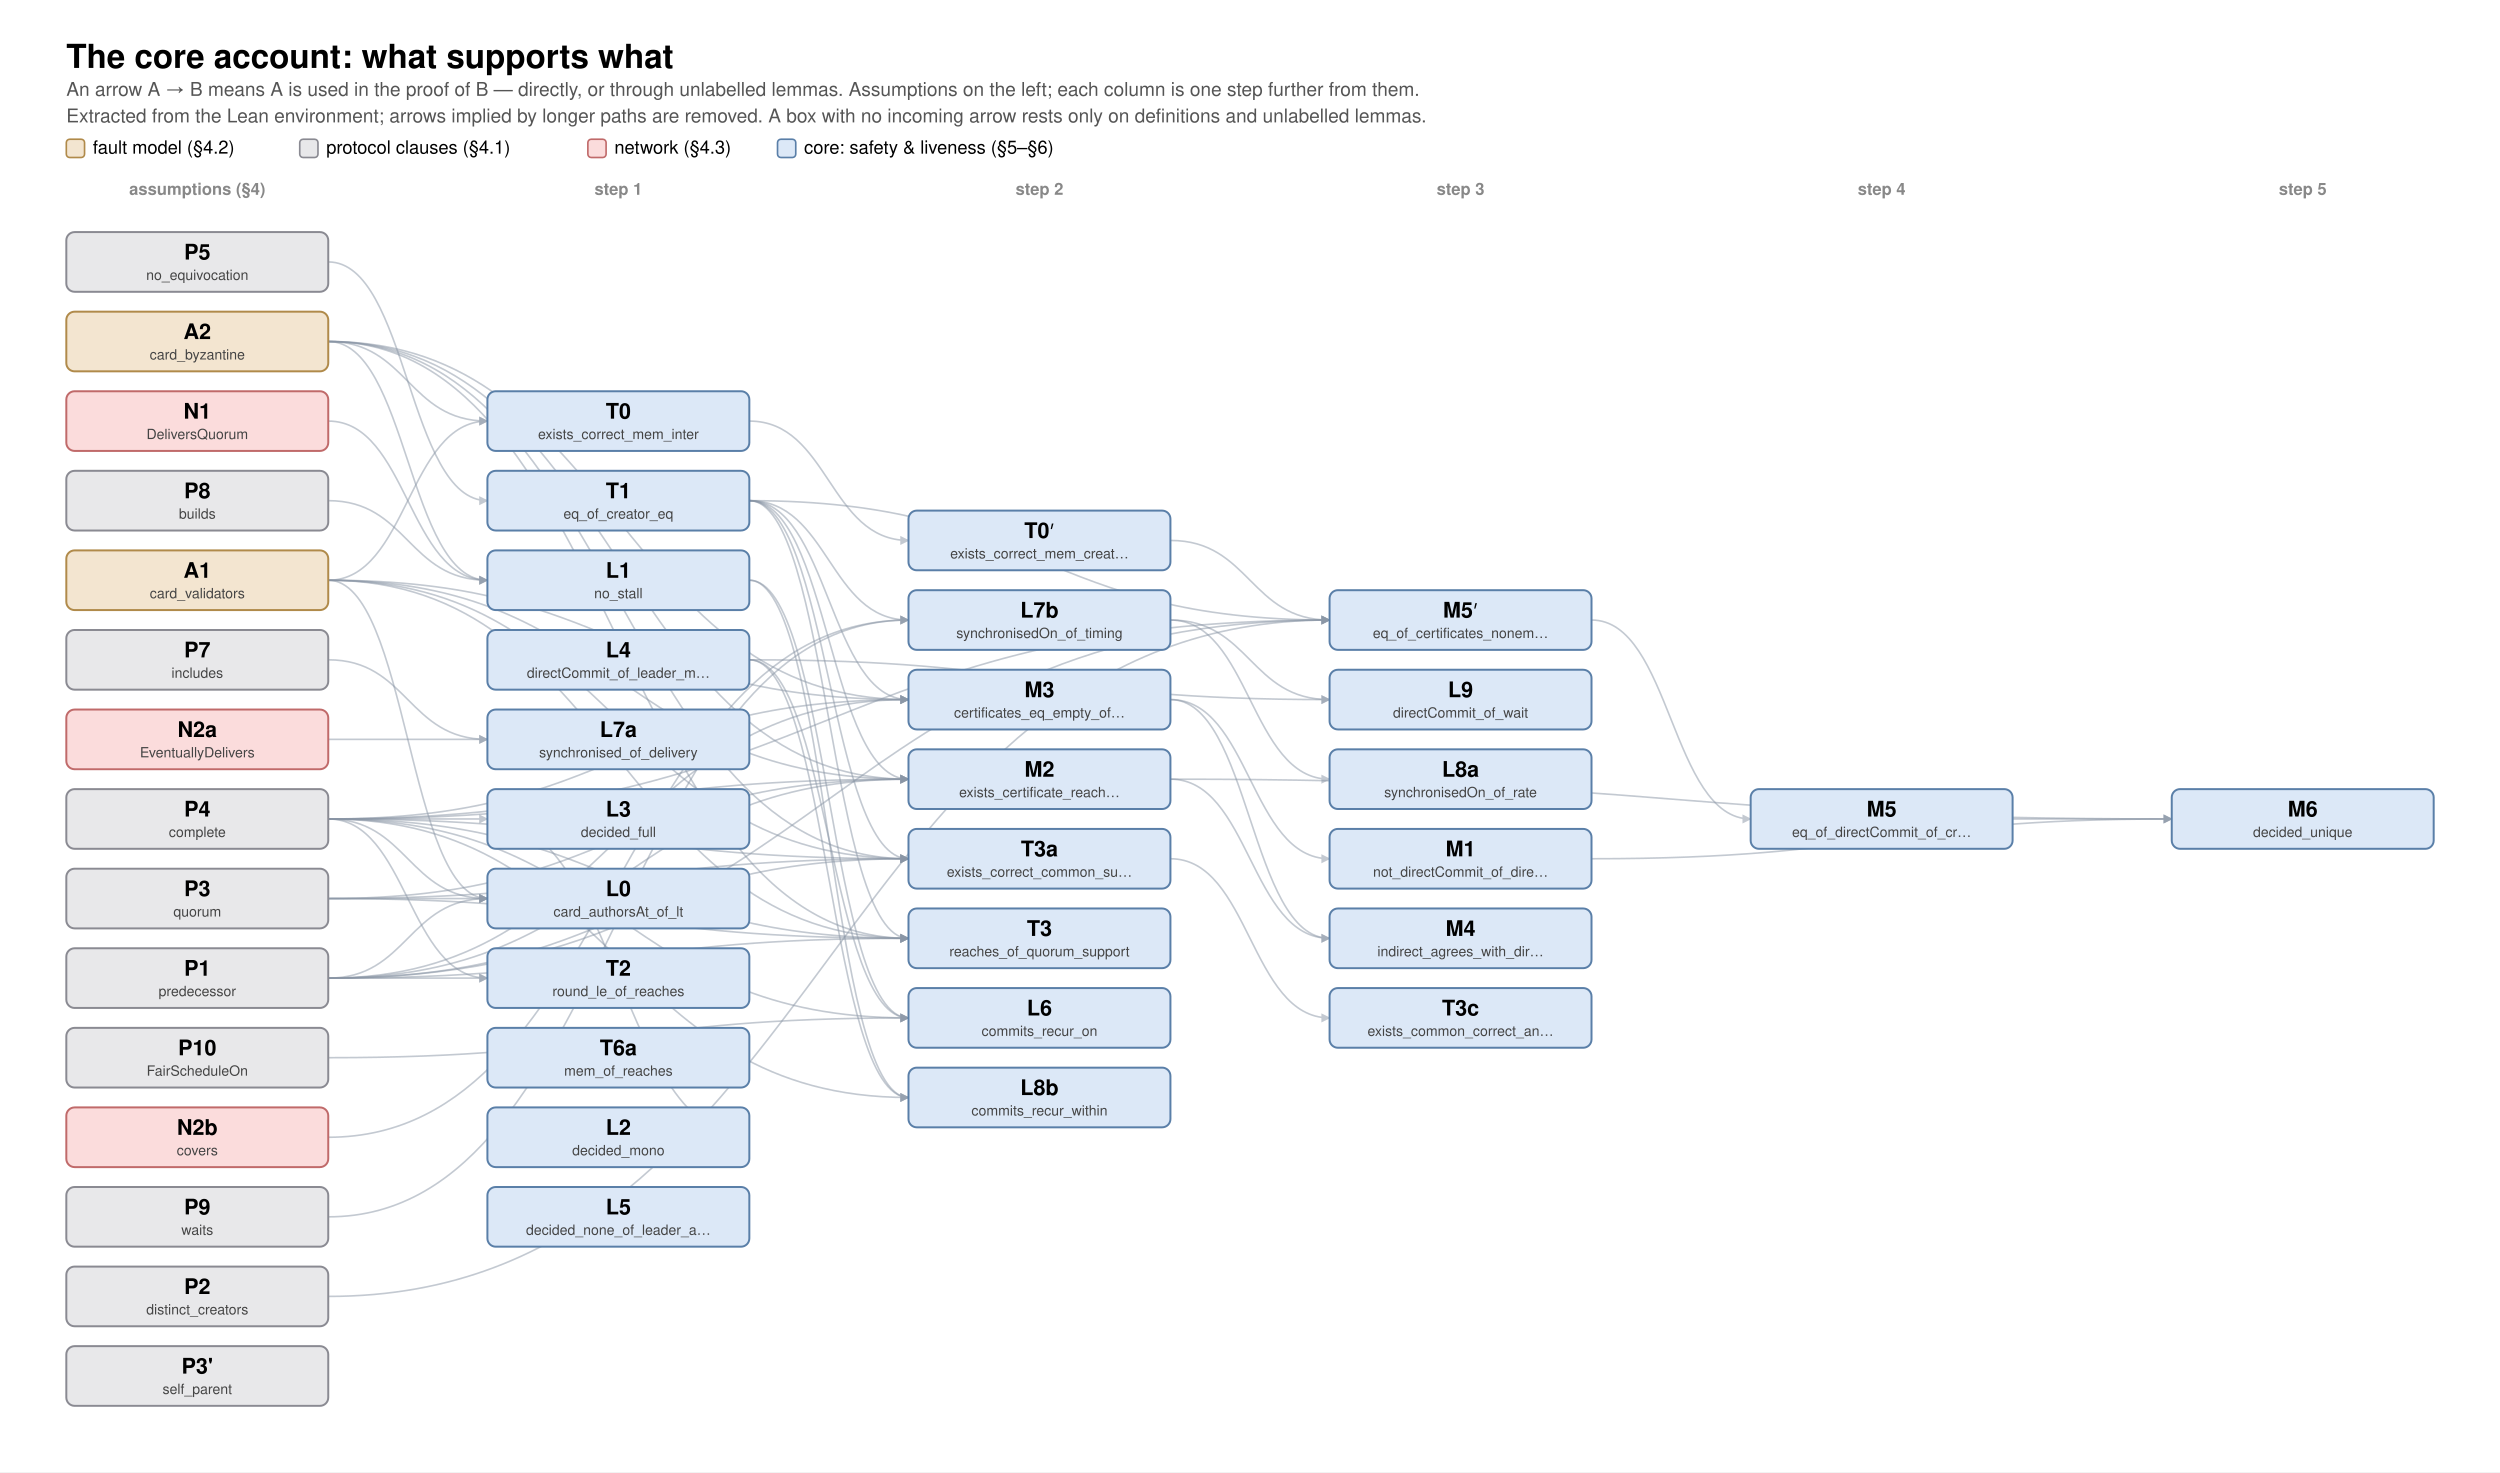
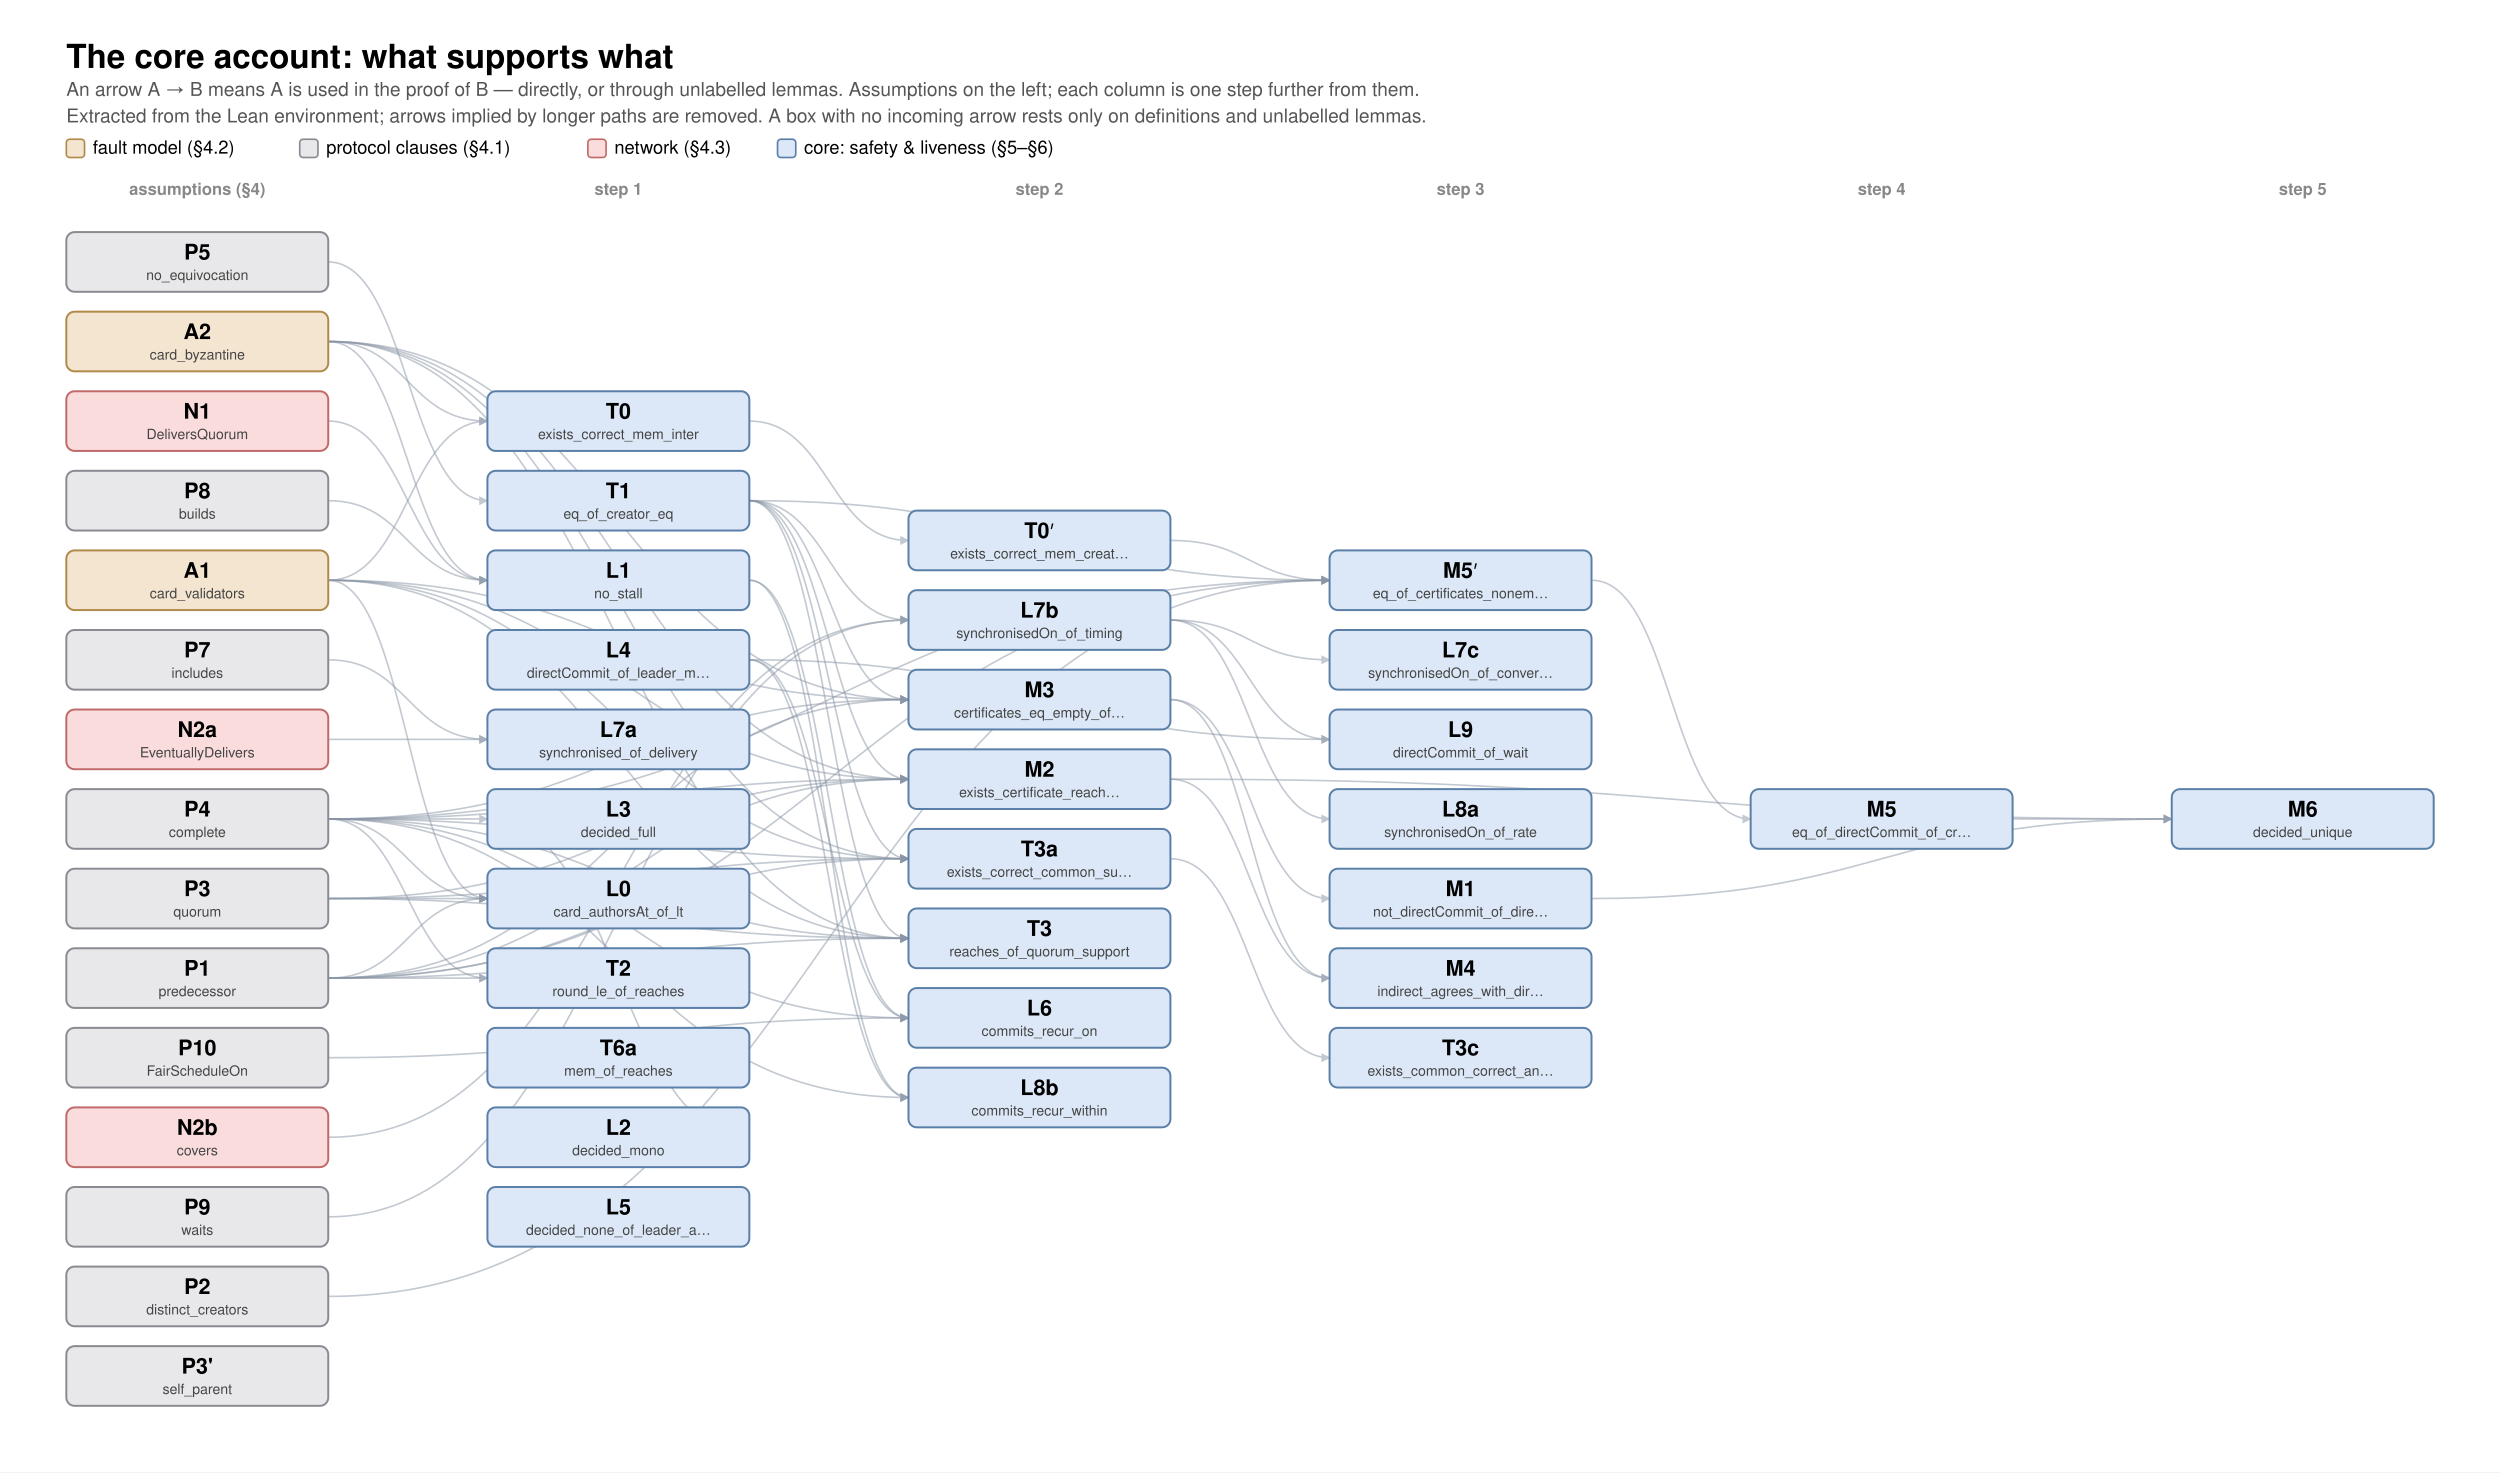
<svg xmlns="http://www.w3.org/2000/svg" width="1508" height="888" viewBox="0 0 1508 888" font-family="Helvetica,Arial,sans-serif">
  <style>text{dominant-baseline:middle}.lbl{font-size:13px;font-weight:700}.nm{font-size:8.5px;fill:#444}.ttl{font-size:20px;font-weight:700}.sub{font-size:11.5px;fill:#555}.key{font-size:11px}.col{font-size:10px;fill:#888;font-weight:700}</style>
  <rect width="1508" height="888" fill="#fff" />
  <defs>
    <marker id="a" viewBox="0 0 10 10" refX="9" refY="5" markerWidth="5.5" markerHeight="5.5" orient="auto-start-reverse">
      <path d="M0,0 L10,5 L0,10 z" fill="#8894a4" />
    </marker>
  </defs>
  <text class="ttl" x="40" y="34">The core account: what supports what</text>
  <text class="sub" x="40" y="54">An arrow A → B means A is used in the proof of B — directly, or through unlabelled lemmas. Assumptions on the left; each column is one step further from them.</text>
  <text class="sub" x="40" y="70">Extracted from the Lean environment; arrows implied by longer paths are removed. A box with no incoming arrow rests only on definitions and unlabelled lemmas.</text>
  <rect x="40" y="84" width="11" height="11" rx="2" fill="#f3e5d0" stroke="#b08a4a" />
  <text class="key" x="56" y="89">fault model (§4.2)</text>
  <rect x="180.8" y="84" width="11" height="11" rx="2" fill="#e8e8ea" stroke="#8a8a92" />
  <text class="key" x="196.8" y="89">protocol clauses (§4.1)</text>
  <rect x="354.6" y="84" width="11" height="11" rx="2" fill="#fbdcdc" stroke="#c06a6a" />
  <text class="key" x="370.6" y="89">network (§4.3)</text>
  <rect x="469.0" y="84" width="11" height="11" rx="2" fill="#dce8f7" stroke="#5a7fa8" />
  <text class="key" x="485.0" y="89">core: safety &amp; liveness (§5–§6)</text>
  <text class="col" x="119.0" y="114" text-anchor="middle">assumptions (§4)</text>
  <text class="col" x="373.0" y="114" text-anchor="middle">step 1</text>
  <text class="col" x="627.0" y="114" text-anchor="middle">step 2</text>
  <text class="col" x="881.0" y="114" text-anchor="middle">step 3</text>
  <text class="col" x="1135.0" y="114" text-anchor="middle">step 4</text>
  <text class="col" x="1389.0" y="114" text-anchor="middle">step 5</text>
+   <path d="M1214.0,494.0 C1262.0,494.0 1262.0,494.0 1310.0,494.0" fill="none" stroke="#8894a4" stroke-width="1" opacity="0.5" marker-end="url(#a)" />
+   <path d="M706.0,422.0 C754.0,422.0 754.0,590.0 802.0,590.0" fill="none" stroke="#8894a4" stroke-width="1" opacity="0.5" marker-end="url(#a)" />
+   <path d="M706.0,422.0 C754.0,422.0 754.0,542.0 802.0,542.0" fill="none" stroke="#8894a4" stroke-width="1" opacity="0.5" marker-end="url(#a)" />
+   <path d="M706.0,518.0 C754.0,518.0 754.0,638.0 802.0,638.0" fill="none" stroke="#8894a4" stroke-width="1" opacity="0.5" marker-end="url(#a)" />
+   <path d="M198.0,686.0 C373.0,686.0 373.0,374.0 548.0,374.0" fill="none" stroke="#8894a4" stroke-width="1" opacity="0.5" marker-end="url(#a)" />
+   <path d="M452.0,398.0 C500.0,398.0 500.0,662.0 548.0,662.0" fill="none" stroke="#8894a4" stroke-width="1" opacity="0.5" marker-end="url(#a)" />
+   <path d="M452.0,398.0 C627.0,398.0 627.0,446.0 802.0,446.0" fill="none" stroke="#8894a4" stroke-width="1" opacity="0.5" marker-end="url(#a)" />
+   <path d="M452.0,398.0 C500.0,398.0 500.0,614.0 548.0,614.0" fill="none" stroke="#8894a4" stroke-width="1" opacity="0.5" marker-end="url(#a)" />
+   <path d="M198.0,158.0 C246.0,158.0 246.0,302.0 294.0,302.0" fill="none" stroke="#8894a4" stroke-width="1" opacity="0.5" marker-end="url(#a)" />
+   <path d="M198.0,206.0 C373.0,206.0 373.0,422.0 548.0,422.0" fill="none" stroke="#8894a4" stroke-width="1" opacity="0.5" marker-end="url(#a)" />
+   <path d="M198.0,206.0 C373.0,206.0 373.0,470.0 548.0,470.0" fill="none" stroke="#8894a4" stroke-width="1" opacity="0.5" marker-end="url(#a)" />
+   <path d="M198.0,206.0 C373.0,206.0 373.0,518.0 548.0,518.0" fill="none" stroke="#8894a4" stroke-width="1" opacity="0.5" marker-end="url(#a)" />
+   <path d="M198.0,206.0 C373.0,206.0 373.0,566.0 548.0,566.0" fill="none" stroke="#8894a4" stroke-width="1" opacity="0.5" marker-end="url(#a)" />
+   <path d="M198.0,206.0 C246.0,206.0 246.0,254.0 294.0,254.0" fill="none" stroke="#8894a4" stroke-width="1" opacity="0.5" marker-end="url(#a)" />
+   <path d="M198.0,206.0 C246.0,206.0 246.0,350.0 294.0,350.0" fill="none" stroke="#8894a4" stroke-width="1" opacity="0.5" marker-end="url(#a)" />
  <path d="M198.0,398.0 C246.0,398.0 246.0,446.0 294.0,446.0" fill="none" stroke="#8894a4" stroke-width="1" opacity="0.5" marker-end="url(#a)" />
  <path d="M198.0,254.0 C246.0,254.0 246.0,350.0 294.0,350.0" fill="none" stroke="#8894a4" stroke-width="1" opacity="0.5" marker-end="url(#a)" />
-   <path d="M706.0,422.0 C754.0,422.0 754.0,518.0 802.0,518.0" fill="none" stroke="#8894a4" stroke-width="1" opacity="0.5" marker-end="url(#a)" />
-   <path d="M706.0,422.0 C754.0,422.0 754.0,566.0 802.0,566.0" fill="none" stroke="#8894a4" stroke-width="1" opacity="0.5" marker-end="url(#a)" />
+   <path d="M198.0,446.0 C246.0,446.0 246.0,446.0 294.0,446.0" fill="none" stroke="#8894a4" stroke-width="1" opacity="0.5" marker-end="url(#a)" />
+   <path d="M452.0,254.0 C500.0,254.0 500.0,326.0 548.0,326.0" fill="none" stroke="#8894a4" stroke-width="1" opacity="0.5" marker-end="url(#a)" />
+   <path d="M198.0,494.0 C246.0,494.0 246.0,590.0 294.0,590.0" fill="none" stroke="#8894a4" stroke-width="1" opacity="0.5" marker-end="url(#a)" />
+   <path d="M198.0,494.0 C373.0,494.0 373.0,422.0 548.0,422.0" fill="none" stroke="#8894a4" stroke-width="1" opacity="0.5" marker-end="url(#a)" />
+   <path d="M198.0,494.0 C373.0,494.0 373.0,470.0 548.0,470.0" fill="none" stroke="#8894a4" stroke-width="1" opacity="0.5" marker-end="url(#a)" />
+   <path d="M198.0,494.0 C373.0,494.0 373.0,518.0 548.0,518.0" fill="none" stroke="#8894a4" stroke-width="1" opacity="0.5" marker-end="url(#a)" />
+   <path d="M198.0,494.0 C246.0,494.0 246.0,542.0 294.0,542.0" fill="none" stroke="#8894a4" stroke-width="1" opacity="0.5" marker-end="url(#a)" />
+   <path d="M198.0,494.0 C373.0,494.0 373.0,566.0 548.0,566.0" fill="none" stroke="#8894a4" stroke-width="1" opacity="0.5" marker-end="url(#a)" />
+   <path d="M198.0,494.0 C500.0,494.0 500.0,350.0 802.0,350.0" fill="none" stroke="#8894a4" stroke-width="1" opacity="0.5" marker-end="url(#a)" />
+   <path d="M198.0,494.0 C246.0,494.0 246.0,494.0 294.0,494.0" fill="none" stroke="#8894a4" stroke-width="1" opacity="0.5" marker-end="url(#a)" />
+   <path d="M198.0,494.0 C373.0,494.0 373.0,662.0 548.0,662.0" fill="none" stroke="#8894a4" stroke-width="1" opacity="0.5" marker-end="url(#a)" />
+   <path d="M198.0,494.0 C373.0,494.0 373.0,614.0 548.0,614.0" fill="none" stroke="#8894a4" stroke-width="1" opacity="0.5" marker-end="url(#a)" />
+   <path d="M960.0,542.0 C1135.0,542.0 1135.0,494.0 1310.0,494.0" fill="none" stroke="#8894a4" stroke-width="1" opacity="0.5" marker-end="url(#a)" />
+   <path d="M198.0,350.0 C373.0,350.0 373.0,422.0 548.0,422.0" fill="none" stroke="#8894a4" stroke-width="1" opacity="0.5" marker-end="url(#a)" />
+   <path d="M198.0,350.0 C373.0,350.0 373.0,470.0 548.0,470.0" fill="none" stroke="#8894a4" stroke-width="1" opacity="0.5" marker-end="url(#a)" />
+   <path d="M198.0,350.0 C373.0,350.0 373.0,518.0 548.0,518.0" fill="none" stroke="#8894a4" stroke-width="1" opacity="0.5" marker-end="url(#a)" />
+   <path d="M198.0,350.0 C246.0,350.0 246.0,542.0 294.0,542.0" fill="none" stroke="#8894a4" stroke-width="1" opacity="0.5" marker-end="url(#a)" />
+   <path d="M198.0,350.0 C373.0,350.0 373.0,566.0 548.0,566.0" fill="none" stroke="#8894a4" stroke-width="1" opacity="0.5" marker-end="url(#a)" />
+   <path d="M198.0,350.0 C246.0,350.0 246.0,254.0 294.0,254.0" fill="none" stroke="#8894a4" stroke-width="1" opacity="0.5" marker-end="url(#a)" />
+   <path d="M452.0,302.0 C500.0,302.0 500.0,422.0 548.0,422.0" fill="none" stroke="#8894a4" stroke-width="1" opacity="0.5" marker-end="url(#a)" />
+   <path d="M452.0,302.0 C500.0,302.0 500.0,470.0 548.0,470.0" fill="none" stroke="#8894a4" stroke-width="1" opacity="0.5" marker-end="url(#a)" />
+   <path d="M452.0,302.0 C500.0,302.0 500.0,518.0 548.0,518.0" fill="none" stroke="#8894a4" stroke-width="1" opacity="0.5" marker-end="url(#a)" />
+   <path d="M452.0,302.0 C500.0,302.0 500.0,566.0 548.0,566.0" fill="none" stroke="#8894a4" stroke-width="1" opacity="0.5" marker-end="url(#a)" />
+   <path d="M452.0,302.0 C627.0,302.0 627.0,350.0 802.0,350.0" fill="none" stroke="#8894a4" stroke-width="1" opacity="0.5" marker-end="url(#a)" />
+   <path d="M452.0,302.0 C500.0,302.0 500.0,374.0 548.0,374.0" fill="none" stroke="#8894a4" stroke-width="1" opacity="0.5" marker-end="url(#a)" />
+   <path d="M198.0,782.0 C500.0,782.0 500.0,350.0 802.0,350.0" fill="none" stroke="#8894a4" stroke-width="1" opacity="0.5" marker-end="url(#a)" />
+   <path d="M706.0,470.0 C1008.0,470.0 1008.0,494.0 1310.0,494.0" fill="none" stroke="#8894a4" stroke-width="1" opacity="0.5" marker-end="url(#a)" />
+   <path d="M706.0,470.0 C754.0,470.0 754.0,590.0 802.0,590.0" fill="none" stroke="#8894a4" stroke-width="1" opacity="0.5" marker-end="url(#a)" />
+   <path d="M198.0,734.0 C373.0,734.0 373.0,374.0 548.0,374.0" fill="none" stroke="#8894a4" stroke-width="1" opacity="0.5" marker-end="url(#a)" />
+   <path d="M198.0,638.0 C373.0,638.0 373.0,614.0 548.0,614.0" fill="none" stroke="#8894a4" stroke-width="1" opacity="0.5" marker-end="url(#a)" />
+   <path d="M198.0,590.0 C246.0,590.0 246.0,590.0 294.0,590.0" fill="none" stroke="#8894a4" stroke-width="1" opacity="0.5" marker-end="url(#a)" />
+   <path d="M198.0,590.0 C373.0,590.0 373.0,422.0 548.0,422.0" fill="none" stroke="#8894a4" stroke-width="1" opacity="0.5" marker-end="url(#a)" />
+   <path d="M198.0,590.0 C373.0,590.0 373.0,470.0 548.0,470.0" fill="none" stroke="#8894a4" stroke-width="1" opacity="0.5" marker-end="url(#a)" />
+   <path d="M198.0,590.0 C373.0,590.0 373.0,518.0 548.0,518.0" fill="none" stroke="#8894a4" stroke-width="1" opacity="0.5" marker-end="url(#a)" />
+   <path d="M198.0,590.0 C246.0,590.0 246.0,542.0 294.0,542.0" fill="none" stroke="#8894a4" stroke-width="1" opacity="0.5" marker-end="url(#a)" />
+   <path d="M198.0,590.0 C373.0,590.0 373.0,566.0 548.0,566.0" fill="none" stroke="#8894a4" stroke-width="1" opacity="0.5" marker-end="url(#a)" />
+   <path d="M198.0,590.0 C500.0,590.0 500.0,350.0 802.0,350.0" fill="none" stroke="#8894a4" stroke-width="1" opacity="0.5" marker-end="url(#a)" />
+   <path d="M452.0,350.0 C500.0,350.0 500.0,662.0 548.0,662.0" fill="none" stroke="#8894a4" stroke-width="1" opacity="0.5" marker-end="url(#a)" />
+   <path d="M452.0,350.0 C500.0,350.0 500.0,614.0 548.0,614.0" fill="none" stroke="#8894a4" stroke-width="1" opacity="0.5" marker-end="url(#a)" />
+   <path d="M706.0,326.0 C754.0,326.0 754.0,350.0 802.0,350.0" fill="none" stroke="#8894a4" stroke-width="1" opacity="0.5" marker-end="url(#a)" />
+   <path d="M452.0,686.0 C373.0,686.0 373.0,494.0 294.0,494.0" fill="none" stroke="#8894a4" stroke-width="1" opacity="0.5" marker-end="url(#a)" />
+   <path d="M706.0,374.0 C754.0,374.0 754.0,398.0 802.0,398.0" fill="none" stroke="#8894a4" stroke-width="1" opacity="0.5" marker-end="url(#a)" />
+   <path d="M706.0,374.0 C754.0,374.0 754.0,446.0 802.0,446.0" fill="none" stroke="#8894a4" stroke-width="1" opacity="0.5" marker-end="url(#a)" />
+   <path d="M706.0,374.0 C754.0,374.0 754.0,494.0 802.0,494.0" fill="none" stroke="#8894a4" stroke-width="1" opacity="0.5" marker-end="url(#a)" />
+   <path d="M960.0,350.0 C1008.0,350.0 1008.0,494.0 1056.0,494.0" fill="none" stroke="#8894a4" stroke-width="1" opacity="0.5" marker-end="url(#a)" />
  <path d="M198.0,302.0 C246.0,302.0 246.0,350.0 294.0,350.0" fill="none" stroke="#8894a4" stroke-width="1" opacity="0.5" marker-end="url(#a)" />
-   <path d="M198.0,206.0 C373.0,206.0 373.0,518.0 548.0,518.0" fill="none" stroke="#8894a4" stroke-width="1" opacity="0.5" marker-end="url(#a)" />
-   <path d="M198.0,206.0 C373.0,206.0 373.0,422.0 548.0,422.0" fill="none" stroke="#8894a4" stroke-width="1" opacity="0.5" marker-end="url(#a)" />
-   <path d="M198.0,206.0 C373.0,206.0 373.0,566.0 548.0,566.0" fill="none" stroke="#8894a4" stroke-width="1" opacity="0.5" marker-end="url(#a)" />
-   <path d="M198.0,206.0 C246.0,206.0 246.0,350.0 294.0,350.0" fill="none" stroke="#8894a4" stroke-width="1" opacity="0.5" marker-end="url(#a)" />
-   <path d="M198.0,206.0 C246.0,206.0 246.0,254.0 294.0,254.0" fill="none" stroke="#8894a4" stroke-width="1" opacity="0.5" marker-end="url(#a)" />
-   <path d="M198.0,206.0 C373.0,206.0 373.0,470.0 548.0,470.0" fill="none" stroke="#8894a4" stroke-width="1" opacity="0.5" marker-end="url(#a)" />
-   <path d="M198.0,638.0 C373.0,638.0 373.0,614.0 548.0,614.0" fill="none" stroke="#8894a4" stroke-width="1" opacity="0.5" marker-end="url(#a)" />
-   <path d="M960.0,374.0 C1008.0,374.0 1008.0,494.0 1056.0,494.0" fill="none" stroke="#8894a4" stroke-width="1" opacity="0.5" marker-end="url(#a)" />
-   <path d="M198.0,686.0 C373.0,686.0 373.0,374.0 548.0,374.0" fill="none" stroke="#8894a4" stroke-width="1" opacity="0.5" marker-end="url(#a)" />
-   <path d="M1214.0,494.0 C1262.0,494.0 1262.0,494.0 1310.0,494.0" fill="none" stroke="#8894a4" stroke-width="1" opacity="0.5" marker-end="url(#a)" />
-   <path d="M452.0,350.0 C500.0,350.0 500.0,614.0 548.0,614.0" fill="none" stroke="#8894a4" stroke-width="1" opacity="0.5" marker-end="url(#a)" />
-   <path d="M452.0,350.0 C500.0,350.0 500.0,662.0 548.0,662.0" fill="none" stroke="#8894a4" stroke-width="1" opacity="0.5" marker-end="url(#a)" />
-   <path d="M452.0,254.0 C500.0,254.0 500.0,326.0 548.0,326.0" fill="none" stroke="#8894a4" stroke-width="1" opacity="0.5" marker-end="url(#a)" />
-   <path d="M706.0,470.0 C754.0,470.0 754.0,566.0 802.0,566.0" fill="none" stroke="#8894a4" stroke-width="1" opacity="0.5" marker-end="url(#a)" />
-   <path d="M706.0,470.0 C1008.0,470.0 1008.0,494.0 1310.0,494.0" fill="none" stroke="#8894a4" stroke-width="1" opacity="0.5" marker-end="url(#a)" />
-   <path d="M198.0,446.0 C246.0,446.0 246.0,446.0 294.0,446.0" fill="none" stroke="#8894a4" stroke-width="1" opacity="0.5" marker-end="url(#a)" />
-   <path d="M452.0,686.0 C373.0,686.0 373.0,494.0 294.0,494.0" fill="none" stroke="#8894a4" stroke-width="1" opacity="0.5" marker-end="url(#a)" />
-   <path d="M198.0,782.0 C500.0,782.0 500.0,374.0 802.0,374.0" fill="none" stroke="#8894a4" stroke-width="1" opacity="0.5" marker-end="url(#a)" />
  <path d="M198.0,542.0 C373.0,542.0 373.0,566.0 548.0,566.0" fill="none" stroke="#8894a4" stroke-width="1" opacity="0.5" marker-end="url(#a)" />
  <path d="M198.0,542.0 C373.0,542.0 373.0,470.0 548.0,470.0" fill="none" stroke="#8894a4" stroke-width="1" opacity="0.5" marker-end="url(#a)" />
  <path d="M198.0,542.0 C373.0,542.0 373.0,518.0 548.0,518.0" fill="none" stroke="#8894a4" stroke-width="1" opacity="0.5" marker-end="url(#a)" />
  <path d="M198.0,542.0 C246.0,542.0 246.0,542.0 294.0,542.0" fill="none" stroke="#8894a4" stroke-width="1" opacity="0.5" marker-end="url(#a)" />
-   <path d="M706.0,326.0 C754.0,326.0 754.0,374.0 802.0,374.0" fill="none" stroke="#8894a4" stroke-width="1" opacity="0.5" marker-end="url(#a)" />
-   <path d="M198.0,158.0 C246.0,158.0 246.0,302.0 294.0,302.0" fill="none" stroke="#8894a4" stroke-width="1" opacity="0.5" marker-end="url(#a)" />
-   <path d="M960.0,518.0 C1135.0,518.0 1135.0,494.0 1310.0,494.0" fill="none" stroke="#8894a4" stroke-width="1" opacity="0.5" marker-end="url(#a)" />
-   <path d="M706.0,518.0 C754.0,518.0 754.0,614.0 802.0,614.0" fill="none" stroke="#8894a4" stroke-width="1" opacity="0.5" marker-end="url(#a)" />
-   <path d="M706.0,374.0 C754.0,374.0 754.0,470.0 802.0,470.0" fill="none" stroke="#8894a4" stroke-width="1" opacity="0.5" marker-end="url(#a)" />
-   <path d="M706.0,374.0 C754.0,374.0 754.0,422.0 802.0,422.0" fill="none" stroke="#8894a4" stroke-width="1" opacity="0.5" marker-end="url(#a)" />
-   <path d="M198.0,590.0 C500.0,590.0 500.0,374.0 802.0,374.0" fill="none" stroke="#8894a4" stroke-width="1" opacity="0.5" marker-end="url(#a)" />
-   <path d="M198.0,590.0 C373.0,590.0 373.0,518.0 548.0,518.0" fill="none" stroke="#8894a4" stroke-width="1" opacity="0.5" marker-end="url(#a)" />
-   <path d="M198.0,590.0 C373.0,590.0 373.0,422.0 548.0,422.0" fill="none" stroke="#8894a4" stroke-width="1" opacity="0.5" marker-end="url(#a)" />
-   <path d="M198.0,590.0 C246.0,590.0 246.0,590.0 294.0,590.0" fill="none" stroke="#8894a4" stroke-width="1" opacity="0.5" marker-end="url(#a)" />
-   <path d="M198.0,590.0 C373.0,590.0 373.0,566.0 548.0,566.0" fill="none" stroke="#8894a4" stroke-width="1" opacity="0.5" marker-end="url(#a)" />
-   <path d="M198.0,590.0 C373.0,590.0 373.0,470.0 548.0,470.0" fill="none" stroke="#8894a4" stroke-width="1" opacity="0.5" marker-end="url(#a)" />
-   <path d="M198.0,590.0 C246.0,590.0 246.0,542.0 294.0,542.0" fill="none" stroke="#8894a4" stroke-width="1" opacity="0.5" marker-end="url(#a)" />
-   <path d="M198.0,350.0 C373.0,350.0 373.0,518.0 548.0,518.0" fill="none" stroke="#8894a4" stroke-width="1" opacity="0.5" marker-end="url(#a)" />
-   <path d="M198.0,350.0 C373.0,350.0 373.0,422.0 548.0,422.0" fill="none" stroke="#8894a4" stroke-width="1" opacity="0.5" marker-end="url(#a)" />
-   <path d="M198.0,350.0 C373.0,350.0 373.0,566.0 548.0,566.0" fill="none" stroke="#8894a4" stroke-width="1" opacity="0.5" marker-end="url(#a)" />
-   <path d="M198.0,350.0 C246.0,350.0 246.0,254.0 294.0,254.0" fill="none" stroke="#8894a4" stroke-width="1" opacity="0.5" marker-end="url(#a)" />
-   <path d="M198.0,350.0 C373.0,350.0 373.0,470.0 548.0,470.0" fill="none" stroke="#8894a4" stroke-width="1" opacity="0.5" marker-end="url(#a)" />
-   <path d="M198.0,350.0 C246.0,350.0 246.0,542.0 294.0,542.0" fill="none" stroke="#8894a4" stroke-width="1" opacity="0.5" marker-end="url(#a)" />
-   <path d="M198.0,494.0 C500.0,494.0 500.0,374.0 802.0,374.0" fill="none" stroke="#8894a4" stroke-width="1" opacity="0.5" marker-end="url(#a)" />
-   <path d="M198.0,494.0 C373.0,494.0 373.0,518.0 548.0,518.0" fill="none" stroke="#8894a4" stroke-width="1" opacity="0.5" marker-end="url(#a)" />
-   <path d="M198.0,494.0 C373.0,494.0 373.0,422.0 548.0,422.0" fill="none" stroke="#8894a4" stroke-width="1" opacity="0.5" marker-end="url(#a)" />
-   <path d="M198.0,494.0 C373.0,494.0 373.0,662.0 548.0,662.0" fill="none" stroke="#8894a4" stroke-width="1" opacity="0.5" marker-end="url(#a)" />
-   <path d="M198.0,494.0 C246.0,494.0 246.0,494.0 294.0,494.0" fill="none" stroke="#8894a4" stroke-width="1" opacity="0.5" marker-end="url(#a)" />
-   <path d="M198.0,494.0 C246.0,494.0 246.0,590.0 294.0,590.0" fill="none" stroke="#8894a4" stroke-width="1" opacity="0.5" marker-end="url(#a)" />
-   <path d="M198.0,494.0 C373.0,494.0 373.0,566.0 548.0,566.0" fill="none" stroke="#8894a4" stroke-width="1" opacity="0.5" marker-end="url(#a)" />
-   <path d="M198.0,494.0 C373.0,494.0 373.0,470.0 548.0,470.0" fill="none" stroke="#8894a4" stroke-width="1" opacity="0.5" marker-end="url(#a)" />
-   <path d="M198.0,494.0 C373.0,494.0 373.0,614.0 548.0,614.0" fill="none" stroke="#8894a4" stroke-width="1" opacity="0.5" marker-end="url(#a)" />
-   <path d="M198.0,494.0 C246.0,494.0 246.0,542.0 294.0,542.0" fill="none" stroke="#8894a4" stroke-width="1" opacity="0.5" marker-end="url(#a)" />
-   <path d="M452.0,398.0 C500.0,398.0 500.0,614.0 548.0,614.0" fill="none" stroke="#8894a4" stroke-width="1" opacity="0.5" marker-end="url(#a)" />
-   <path d="M452.0,398.0 C500.0,398.0 500.0,662.0 548.0,662.0" fill="none" stroke="#8894a4" stroke-width="1" opacity="0.5" marker-end="url(#a)" />
-   <path d="M452.0,398.0 C627.0,398.0 627.0,422.0 802.0,422.0" fill="none" stroke="#8894a4" stroke-width="1" opacity="0.5" marker-end="url(#a)" />
-   <path d="M198.0,734.0 C373.0,734.0 373.0,374.0 548.0,374.0" fill="none" stroke="#8894a4" stroke-width="1" opacity="0.5" marker-end="url(#a)" />
-   <path d="M452.0,302.0 C627.0,302.0 627.0,374.0 802.0,374.0" fill="none" stroke="#8894a4" stroke-width="1" opacity="0.5" marker-end="url(#a)" />
-   <path d="M452.0,302.0 C500.0,302.0 500.0,518.0 548.0,518.0" fill="none" stroke="#8894a4" stroke-width="1" opacity="0.5" marker-end="url(#a)" />
-   <path d="M452.0,302.0 C500.0,302.0 500.0,422.0 548.0,422.0" fill="none" stroke="#8894a4" stroke-width="1" opacity="0.5" marker-end="url(#a)" />
-   <path d="M452.0,302.0 C500.0,302.0 500.0,566.0 548.0,566.0" fill="none" stroke="#8894a4" stroke-width="1" opacity="0.5" marker-end="url(#a)" />
-   <path d="M452.0,302.0 C500.0,302.0 500.0,470.0 548.0,470.0" fill="none" stroke="#8894a4" stroke-width="1" opacity="0.5" marker-end="url(#a)" />
-   <path d="M452.0,302.0 C500.0,302.0 500.0,374.0 548.0,374.0" fill="none" stroke="#8894a4" stroke-width="1" opacity="0.5" marker-end="url(#a)" />
  <g>
    <rect x="40.0" y="140.0" width="158" height="36" rx="5" fill="#e8e8ea" stroke="#8a8a92" stroke-width="1.2" />
    <text class="lbl" x="119.0" y="152.0" text-anchor="middle">P5</text>
    <text class="nm" x="119.0" y="166.0" text-anchor="middle">no_equivocation</text>
  </g>
  <g>
    <rect x="40.0" y="188.0" width="158" height="36" rx="5" fill="#f3e5d0" stroke="#b08a4a" stroke-width="1.2" />
    <text class="lbl" x="119.0" y="200.0" text-anchor="middle">A2</text>
    <text class="nm" x="119.0" y="214.0" text-anchor="middle">card_byzantine</text>
  </g>
  <g>
    <rect x="40.0" y="236.0" width="158" height="36" rx="5" fill="#fbdcdc" stroke="#c06a6a" stroke-width="1.2" />
    <text class="lbl" x="119.0" y="248.0" text-anchor="middle">N1</text>
    <text class="nm" x="119.0" y="262.0" text-anchor="middle">DeliversQuorum</text>
  </g>
  <g>
    <rect x="40.0" y="284.0" width="158" height="36" rx="5" fill="#e8e8ea" stroke="#8a8a92" stroke-width="1.2" />
    <text class="lbl" x="119.0" y="296.0" text-anchor="middle">P8</text>
    <text class="nm" x="119.0" y="310.0" text-anchor="middle">builds</text>
  </g>
  <g>
    <rect x="40.0" y="332.0" width="158" height="36" rx="5" fill="#f3e5d0" stroke="#b08a4a" stroke-width="1.2" />
    <text class="lbl" x="119.0" y="344.0" text-anchor="middle">A1</text>
    <text class="nm" x="119.0" y="358.0" text-anchor="middle">card_validators</text>
  </g>
  <g>
    <rect x="40.0" y="380.0" width="158" height="36" rx="5" fill="#e8e8ea" stroke="#8a8a92" stroke-width="1.2" />
    <text class="lbl" x="119.0" y="392.0" text-anchor="middle">P7</text>
    <text class="nm" x="119.0" y="406.0" text-anchor="middle">includes</text>
  </g>
  <g>
    <rect x="40.0" y="428.0" width="158" height="36" rx="5" fill="#fbdcdc" stroke="#c06a6a" stroke-width="1.2" />
    <text class="lbl" x="119.0" y="440.0" text-anchor="middle">N2a</text>
    <text class="nm" x="119.0" y="454.0" text-anchor="middle">EventuallyDelivers</text>
  </g>
  <g>
    <rect x="40.0" y="476.0" width="158" height="36" rx="5" fill="#e8e8ea" stroke="#8a8a92" stroke-width="1.2" />
    <text class="lbl" x="119.0" y="488.0" text-anchor="middle">P4</text>
    <text class="nm" x="119.0" y="502.0" text-anchor="middle">complete</text>
  </g>
  <g>
    <rect x="40.0" y="524.0" width="158" height="36" rx="5" fill="#e8e8ea" stroke="#8a8a92" stroke-width="1.2" />
    <text class="lbl" x="119.0" y="536.0" text-anchor="middle">P3</text>
    <text class="nm" x="119.0" y="550.0" text-anchor="middle">quorum</text>
  </g>
  <g>
    <rect x="40.0" y="572.0" width="158" height="36" rx="5" fill="#e8e8ea" stroke="#8a8a92" stroke-width="1.2" />
    <text class="lbl" x="119.0" y="584.0" text-anchor="middle">P1</text>
    <text class="nm" x="119.0" y="598.0" text-anchor="middle">predecessor</text>
  </g>
  <g>
    <rect x="40.0" y="620.0" width="158" height="36" rx="5" fill="#e8e8ea" stroke="#8a8a92" stroke-width="1.2" />
    <text class="lbl" x="119.0" y="632.0" text-anchor="middle">P10</text>
    <text class="nm" x="119.0" y="646.0" text-anchor="middle">FairScheduleOn</text>
  </g>
  <g>
    <rect x="40.0" y="668.0" width="158" height="36" rx="5" fill="#fbdcdc" stroke="#c06a6a" stroke-width="1.2" />
    <text class="lbl" x="119.0" y="680.0" text-anchor="middle">N2b</text>
    <text class="nm" x="119.0" y="694.0" text-anchor="middle">covers</text>
  </g>
  <g>
    <rect x="40.0" y="716.0" width="158" height="36" rx="5" fill="#e8e8ea" stroke="#8a8a92" stroke-width="1.2" />
    <text class="lbl" x="119.0" y="728.0" text-anchor="middle">P9</text>
    <text class="nm" x="119.0" y="742.0" text-anchor="middle">waits</text>
  </g>
  <g>
    <rect x="40.0" y="764.0" width="158" height="36" rx="5" fill="#e8e8ea" stroke="#8a8a92" stroke-width="1.2" />
    <text class="lbl" x="119.0" y="776.0" text-anchor="middle">P2</text>
    <text class="nm" x="119.0" y="790.0" text-anchor="middle">distinct_creators</text>
  </g>
  <g>
    <rect x="40.0" y="812.0" width="158" height="36" rx="5" fill="#e8e8ea" stroke="#8a8a92" stroke-width="1.2" />
    <text class="lbl" x="119.0" y="824.0" text-anchor="middle">P3'</text>
    <text class="nm" x="119.0" y="838.0" text-anchor="middle">self_parent</text>
  </g>
  <g>
    <rect x="294.0" y="236.0" width="158" height="36" rx="5" fill="#dce8f7" stroke="#5a7fa8" stroke-width="1.2" />
    <text class="lbl" x="373.0" y="248.0" text-anchor="middle">T0</text>
    <text class="nm" x="373.0" y="262.0" text-anchor="middle">exists_correct_mem_inter</text>
  </g>
  <g>
    <rect x="294.0" y="284.0" width="158" height="36" rx="5" fill="#dce8f7" stroke="#5a7fa8" stroke-width="1.2" />
    <text class="lbl" x="373.0" y="296.0" text-anchor="middle">T1</text>
    <text class="nm" x="373.0" y="310.0" text-anchor="middle">eq_of_creator_eq</text>
  </g>
  <g>
    <rect x="294.0" y="332.0" width="158" height="36" rx="5" fill="#dce8f7" stroke="#5a7fa8" stroke-width="1.2" />
    <text class="lbl" x="373.0" y="344.0" text-anchor="middle">L1</text>
    <text class="nm" x="373.0" y="358.0" text-anchor="middle">no_stall</text>
  </g>
  <g>
    <rect x="294.0" y="380.0" width="158" height="36" rx="5" fill="#dce8f7" stroke="#5a7fa8" stroke-width="1.2" />
    <text class="lbl" x="373.0" y="392.0" text-anchor="middle">L4</text>
    <text class="nm" x="373.0" y="406.0" text-anchor="middle">directCommit_of_leader_m…</text>
  </g>
  <g>
    <rect x="294.0" y="428.0" width="158" height="36" rx="5" fill="#dce8f7" stroke="#5a7fa8" stroke-width="1.2" />
    <text class="lbl" x="373.0" y="440.0" text-anchor="middle">L7a</text>
    <text class="nm" x="373.0" y="454.0" text-anchor="middle">synchronised_of_delivery</text>
  </g>
  <g>
    <rect x="294.0" y="476.0" width="158" height="36" rx="5" fill="#dce8f7" stroke="#5a7fa8" stroke-width="1.2" />
    <text class="lbl" x="373.0" y="488.0" text-anchor="middle">L3</text>
    <text class="nm" x="373.0" y="502.0" text-anchor="middle">decided_full</text>
  </g>
  <g>
    <rect x="294.0" y="524.0" width="158" height="36" rx="5" fill="#dce8f7" stroke="#5a7fa8" stroke-width="1.2" />
    <text class="lbl" x="373.0" y="536.0" text-anchor="middle">L0</text>
    <text class="nm" x="373.0" y="550.0" text-anchor="middle">card_authorsAt_of_lt</text>
  </g>
  <g>
    <rect x="294.0" y="572.0" width="158" height="36" rx="5" fill="#dce8f7" stroke="#5a7fa8" stroke-width="1.2" />
    <text class="lbl" x="373.0" y="584.0" text-anchor="middle">T2</text>
    <text class="nm" x="373.0" y="598.0" text-anchor="middle">round_le_of_reaches</text>
  </g>
  <g>
    <rect x="294.0" y="620.0" width="158" height="36" rx="5" fill="#dce8f7" stroke="#5a7fa8" stroke-width="1.2" />
    <text class="lbl" x="373.0" y="632.0" text-anchor="middle">T6a</text>
    <text class="nm" x="373.0" y="646.0" text-anchor="middle">mem_of_reaches</text>
  </g>
  <g>
    <rect x="294.0" y="668.0" width="158" height="36" rx="5" fill="#dce8f7" stroke="#5a7fa8" stroke-width="1.2" />
    <text class="lbl" x="373.0" y="680.0" text-anchor="middle">L2</text>
    <text class="nm" x="373.0" y="694.0" text-anchor="middle">decided_mono</text>
  </g>
  <g>
    <rect x="294.0" y="716.0" width="158" height="36" rx="5" fill="#dce8f7" stroke="#5a7fa8" stroke-width="1.2" />
    <text class="lbl" x="373.0" y="728.0" text-anchor="middle">L5</text>
    <text class="nm" x="373.0" y="742.0" text-anchor="middle">decided_none_of_leader_a…</text>
  </g>
  <g>
    <rect x="548.0" y="308.0" width="158" height="36" rx="5" fill="#dce8f7" stroke="#5a7fa8" stroke-width="1.2" />
    <text class="lbl" x="627.0" y="320.0" text-anchor="middle">T0′</text>
    <text class="nm" x="627.0" y="334.0" text-anchor="middle">exists_correct_mem_creat…</text>
  </g>
  <g>
    <rect x="548.0" y="356.0" width="158" height="36" rx="5" fill="#dce8f7" stroke="#5a7fa8" stroke-width="1.2" />
    <text class="lbl" x="627.0" y="368.0" text-anchor="middle">L7b</text>
    <text class="nm" x="627.0" y="382.0" text-anchor="middle">synchronisedOn_of_timing</text>
  </g>
  <g>
    <rect x="548.0" y="404.0" width="158" height="36" rx="5" fill="#dce8f7" stroke="#5a7fa8" stroke-width="1.2" />
    <text class="lbl" x="627.0" y="416.0" text-anchor="middle">M3</text>
    <text class="nm" x="627.0" y="430.0" text-anchor="middle">certificates_eq_empty_of…</text>
  </g>
  <g>
    <rect x="548.0" y="452.0" width="158" height="36" rx="5" fill="#dce8f7" stroke="#5a7fa8" stroke-width="1.2" />
    <text class="lbl" x="627.0" y="464.0" text-anchor="middle">M2</text>
    <text class="nm" x="627.0" y="478.0" text-anchor="middle">exists_certificate_reach…</text>
  </g>
  <g>
    <rect x="548.0" y="500.0" width="158" height="36" rx="5" fill="#dce8f7" stroke="#5a7fa8" stroke-width="1.2" />
    <text class="lbl" x="627.0" y="512.0" text-anchor="middle">T3a</text>
    <text class="nm" x="627.0" y="526.0" text-anchor="middle">exists_correct_common_su…</text>
  </g>
  <g>
    <rect x="548.0" y="548.0" width="158" height="36" rx="5" fill="#dce8f7" stroke="#5a7fa8" stroke-width="1.2" />
    <text class="lbl" x="627.0" y="560.0" text-anchor="middle">T3</text>
    <text class="nm" x="627.0" y="574.0" text-anchor="middle">reaches_of_quorum_support</text>
  </g>
  <g>
    <rect x="548.0" y="596.0" width="158" height="36" rx="5" fill="#dce8f7" stroke="#5a7fa8" stroke-width="1.2" />
    <text class="lbl" x="627.0" y="608.0" text-anchor="middle">L6</text>
    <text class="nm" x="627.0" y="622.0" text-anchor="middle">commits_recur_on</text>
  </g>
  <g>
    <rect x="548.0" y="644.0" width="158" height="36" rx="5" fill="#dce8f7" stroke="#5a7fa8" stroke-width="1.2" />
    <text class="lbl" x="627.0" y="656.0" text-anchor="middle">L8b</text>
    <text class="nm" x="627.0" y="670.0" text-anchor="middle">commits_recur_within</text>
  </g>
  <g>
+     <rect x="802.0" y="332.0" width="158" height="36" rx="5" fill="#dce8f7" stroke="#5a7fa8" stroke-width="1.2" />
+     <text class="lbl" x="881.0" y="344.0" text-anchor="middle">M5′</text>
+     <text class="nm" x="881.0" y="358.0" text-anchor="middle">eq_of_certificates_nonem…</text>
+   </g>
+   <g>
+     <rect x="802.0" y="380.0" width="158" height="36" rx="5" fill="#dce8f7" stroke="#5a7fa8" stroke-width="1.2" />
+     <text class="lbl" x="881.0" y="392.0" text-anchor="middle">L7c</text>
+     <text class="nm" x="881.0" y="406.0" text-anchor="middle">synchronisedOn_of_conver…</text>
+   </g>
+   <g>
+     <rect x="802.0" y="428.0" width="158" height="36" rx="5" fill="#dce8f7" stroke="#5a7fa8" stroke-width="1.2" />
+     <text class="lbl" x="881.0" y="440.0" text-anchor="middle">L9</text>
+     <text class="nm" x="881.0" y="454.0" text-anchor="middle">directCommit_of_wait</text>
+   </g>
+   <g>
+     <rect x="802.0" y="476.0" width="158" height="36" rx="5" fill="#dce8f7" stroke="#5a7fa8" stroke-width="1.2" />
+     <text class="lbl" x="881.0" y="488.0" text-anchor="middle">L8a</text>
+     <text class="nm" x="881.0" y="502.0" text-anchor="middle">synchronisedOn_of_rate</text>
+   </g>
+   <g>
+     <rect x="802.0" y="524.0" width="158" height="36" rx="5" fill="#dce8f7" stroke="#5a7fa8" stroke-width="1.2" />
+     <text class="lbl" x="881.0" y="536.0" text-anchor="middle">M1</text>
+     <text class="nm" x="881.0" y="550.0" text-anchor="middle">not_directCommit_of_dire…</text>
+   </g>
+   <g>
+     <rect x="802.0" y="572.0" width="158" height="36" rx="5" fill="#dce8f7" stroke="#5a7fa8" stroke-width="1.2" />
+     <text class="lbl" x="881.0" y="584.0" text-anchor="middle">M4</text>
+     <text class="nm" x="881.0" y="598.0" text-anchor="middle">indirect_agrees_with_dir…</text>
+   </g>
+   <g>
+     <rect x="802.0" y="620.0" width="158" height="36" rx="5" fill="#dce8f7" stroke="#5a7fa8" stroke-width="1.2" />
+     <text class="lbl" x="881.0" y="632.0" text-anchor="middle">T3c</text>
+     <text class="nm" x="881.0" y="646.0" text-anchor="middle">exists_common_correct_an…</text>
+   </g>
+   <g>
    <rect x="1310.0" y="476.0" width="158" height="36" rx="5" fill="#dce8f7" stroke="#5a7fa8" stroke-width="1.2" />
    <text class="lbl" x="1389.0" y="488.0" text-anchor="middle">M6</text>
    <text class="nm" x="1389.0" y="502.0" text-anchor="middle">decided_unique</text>
  </g>
  <g>
-     <rect x="802.0" y="356.0" width="158" height="36" rx="5" fill="#dce8f7" stroke="#5a7fa8" stroke-width="1.2" />
-     <text class="lbl" x="881.0" y="368.0" text-anchor="middle">M5′</text>
-     <text class="nm" x="881.0" y="382.0" text-anchor="middle">eq_of_certificates_nonem…</text>
-   </g>
-   <g>
-     <rect x="802.0" y="404.0" width="158" height="36" rx="5" fill="#dce8f7" stroke="#5a7fa8" stroke-width="1.2" />
-     <text class="lbl" x="881.0" y="416.0" text-anchor="middle">L9</text>
-     <text class="nm" x="881.0" y="430.0" text-anchor="middle">directCommit_of_wait</text>
-   </g>
-   <g>
-     <rect x="802.0" y="452.0" width="158" height="36" rx="5" fill="#dce8f7" stroke="#5a7fa8" stroke-width="1.2" />
-     <text class="lbl" x="881.0" y="464.0" text-anchor="middle">L8a</text>
-     <text class="nm" x="881.0" y="478.0" text-anchor="middle">synchronisedOn_of_rate</text>
-   </g>
-   <g>
-     <rect x="802.0" y="500.0" width="158" height="36" rx="5" fill="#dce8f7" stroke="#5a7fa8" stroke-width="1.2" />
-     <text class="lbl" x="881.0" y="512.0" text-anchor="middle">M1</text>
-     <text class="nm" x="881.0" y="526.0" text-anchor="middle">not_directCommit_of_dire…</text>
-   </g>
-   <g>
-     <rect x="802.0" y="548.0" width="158" height="36" rx="5" fill="#dce8f7" stroke="#5a7fa8" stroke-width="1.2" />
-     <text class="lbl" x="881.0" y="560.0" text-anchor="middle">M4</text>
-     <text class="nm" x="881.0" y="574.0" text-anchor="middle">indirect_agrees_with_dir…</text>
-   </g>
-   <g>
-     <rect x="802.0" y="596.0" width="158" height="36" rx="5" fill="#dce8f7" stroke="#5a7fa8" stroke-width="1.2" />
-     <text class="lbl" x="881.0" y="608.0" text-anchor="middle">T3c</text>
-     <text class="nm" x="881.0" y="622.0" text-anchor="middle">exists_common_correct_an…</text>
-   </g>
-   <g>
    <rect x="1056.0" y="476.0" width="158" height="36" rx="5" fill="#dce8f7" stroke="#5a7fa8" stroke-width="1.2" />
    <text class="lbl" x="1135.0" y="488.0" text-anchor="middle">M5</text>
    <text class="nm" x="1135.0" y="502.0" text-anchor="middle">eq_of_directCommit_of_cr…</text>
  </g>
</svg>
